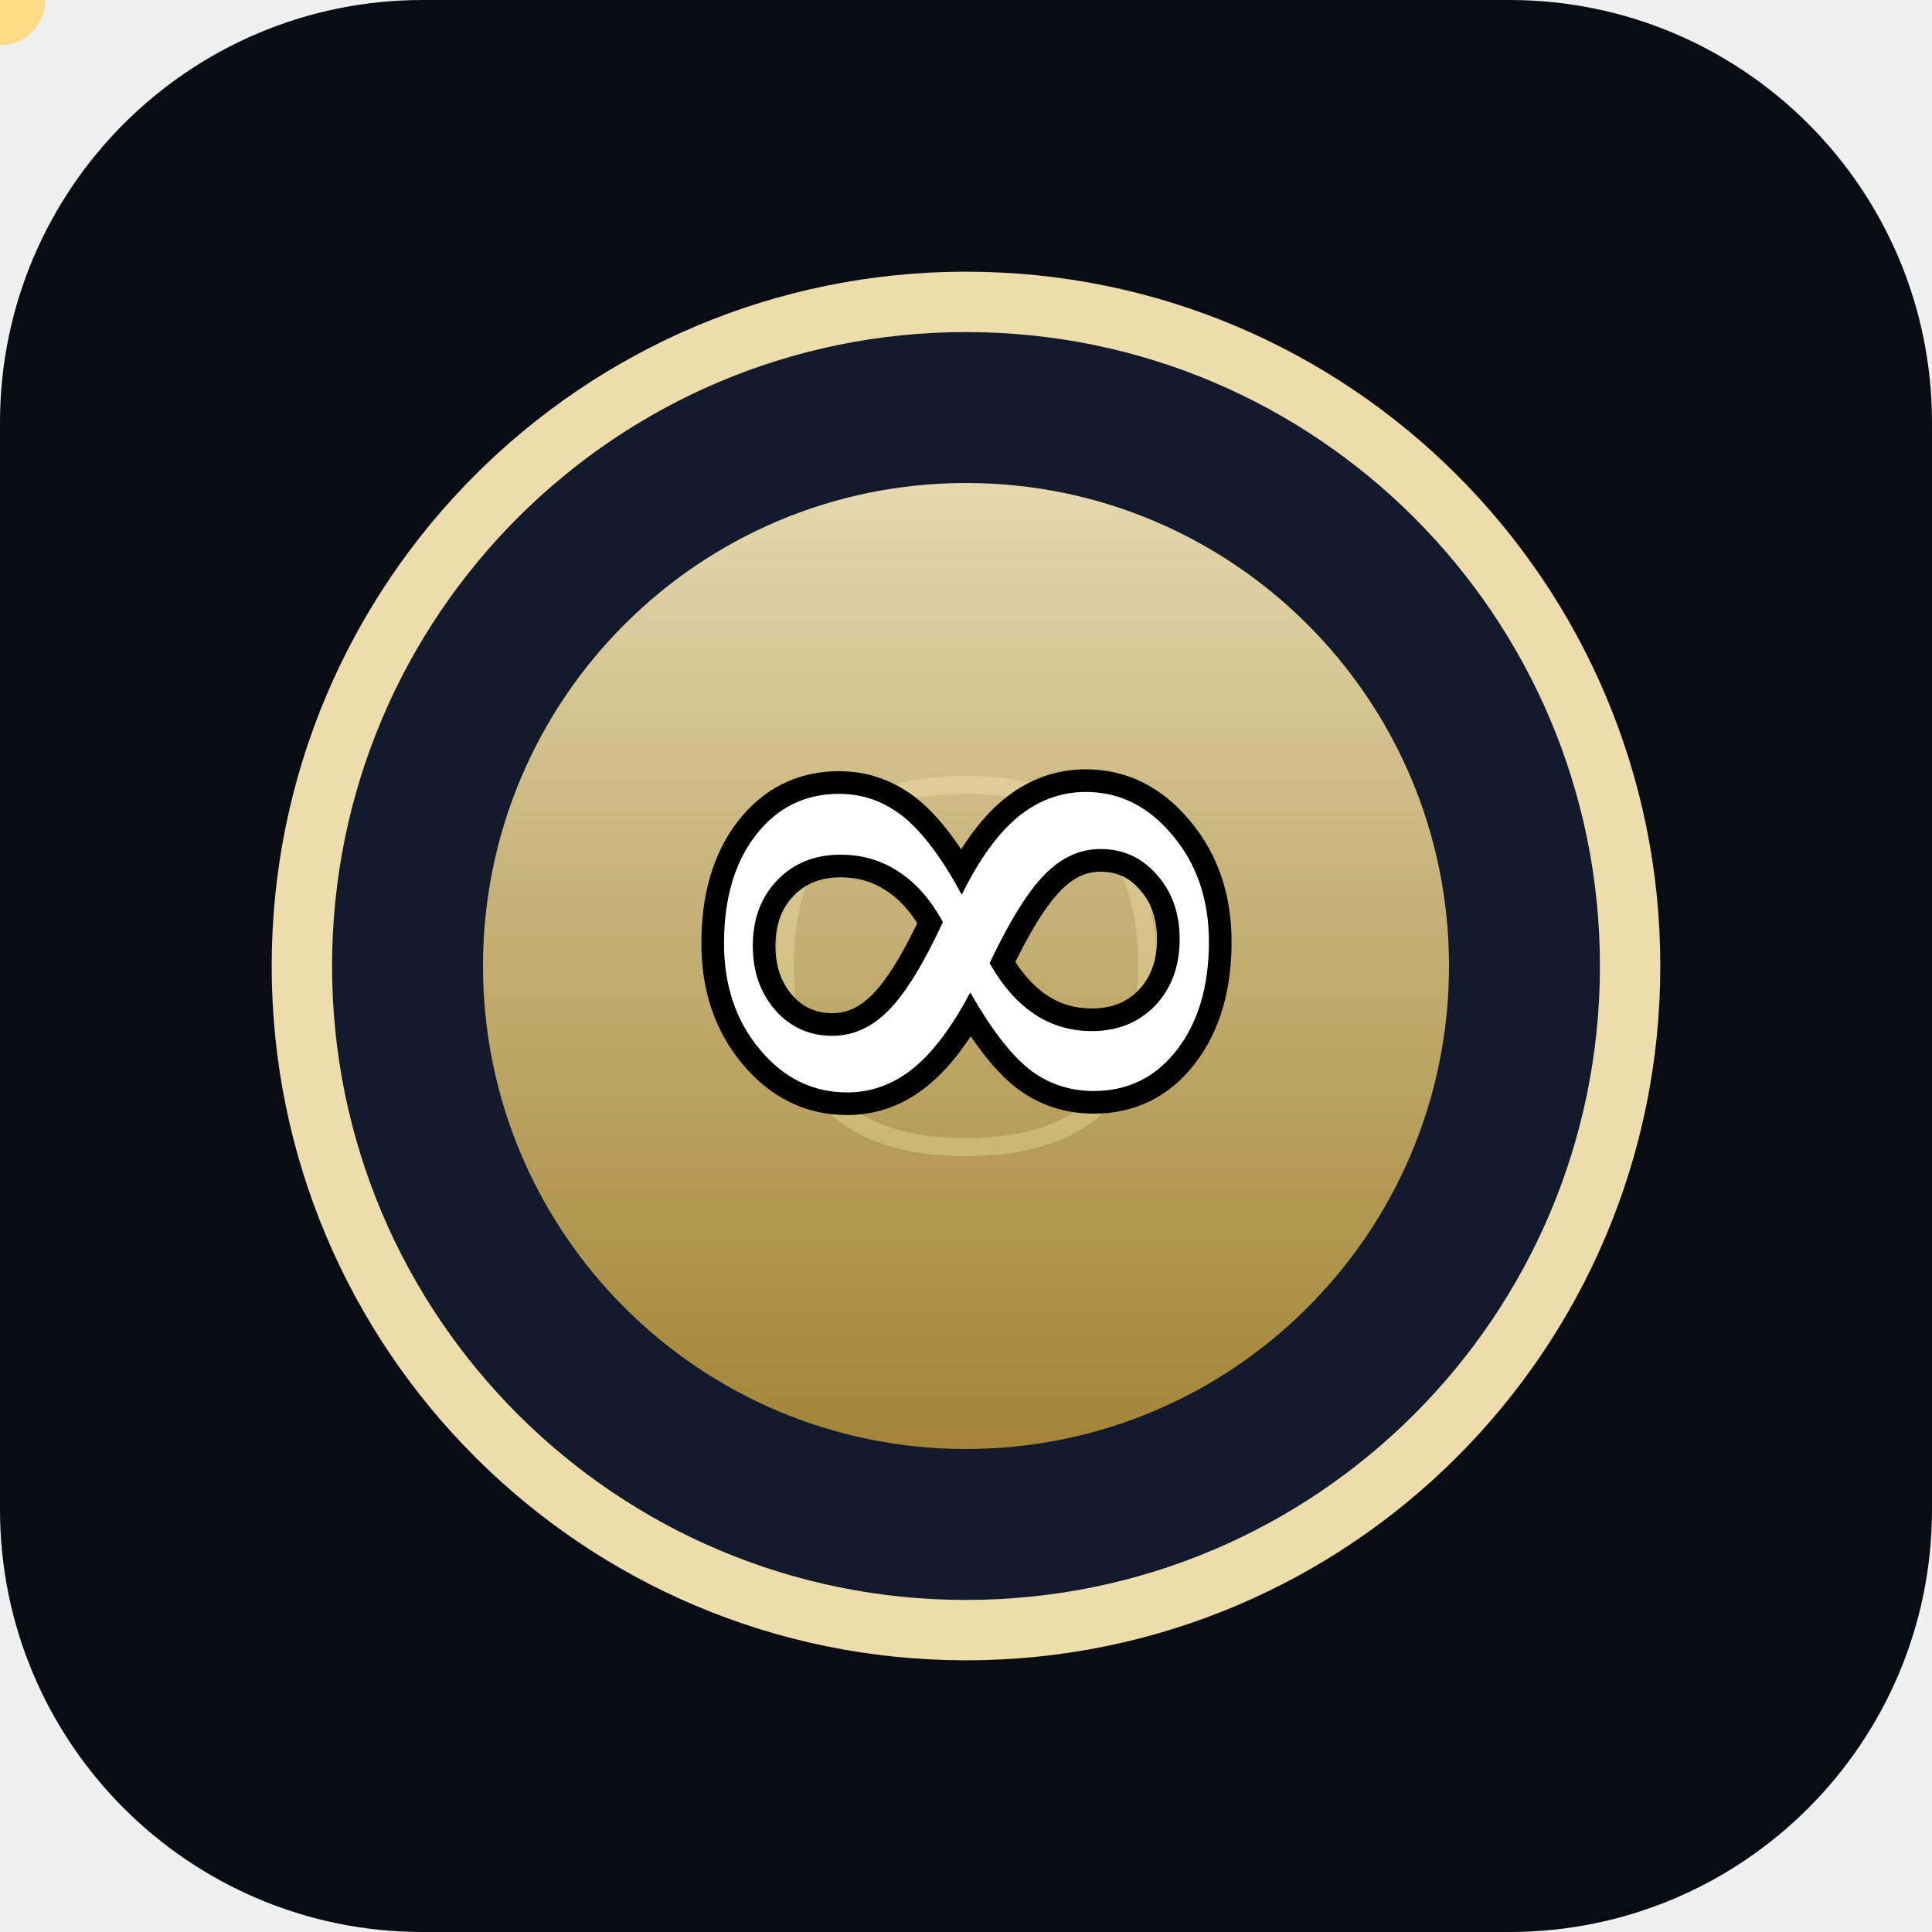
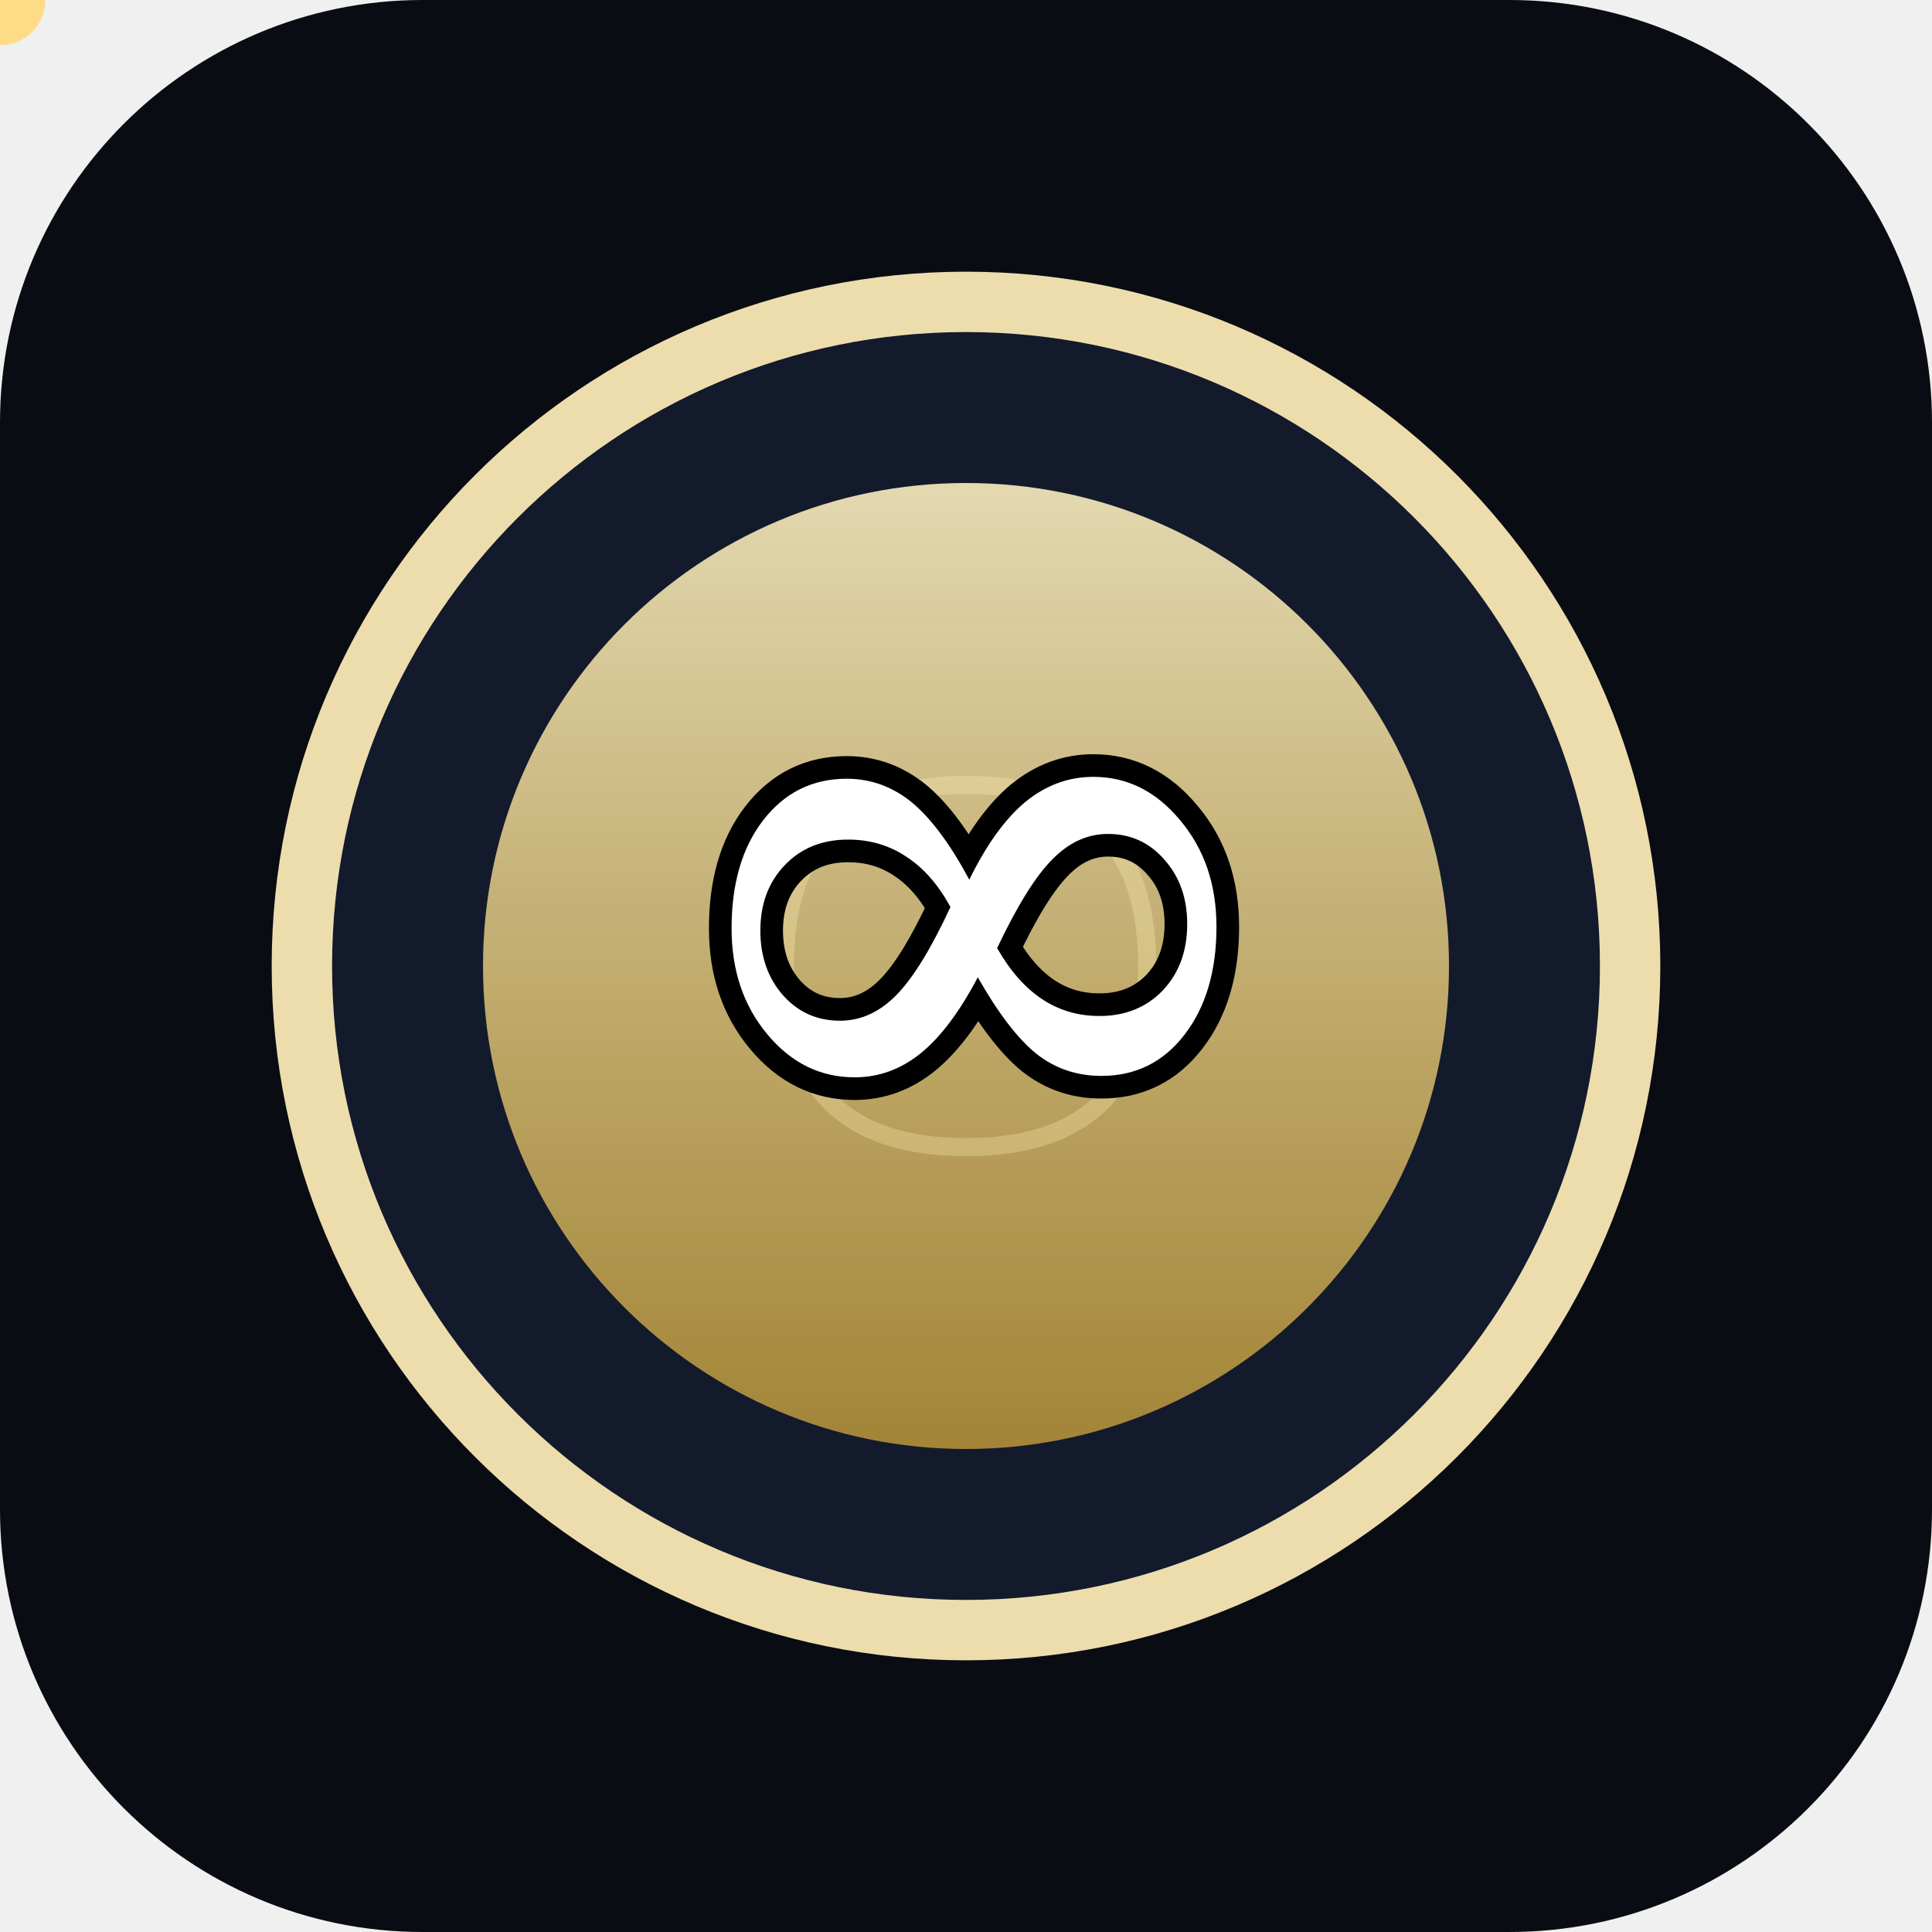
<svg xmlns="http://www.w3.org/2000/svg" viewBox="0 0 64 64">
  <defs>
    <linearGradient id="infinityAura" x1="0%" y1="0%" x2="0%" y2="100%">
      <stop offset="0%" stop-color="#fff2c2" stop-opacity="0.96" />
      <stop offset="100%" stop-color="#d1a73a" stop-opacity="0.82" />
    </linearGradient>
    <circle id="infinityLoop1" r="1.5" fill="#ffe890" opacity="0.8">
      <animateTransform attributeName="transform" type="translate" values="38,26; 32,32; 26,38; 32,32; 38,26" keyTimes="0;0.25;0.5;0.75;1" dur="4s" repeatCount="indefinite" />
      <animate attributeName="opacity" values="0.8;0.5;0.8" keyTimes="0;0.5;1" dur="4s" repeatCount="indefinite" />
    </circle>
    <circle id="infinityLoop2" r="1.5" fill="#ffd87f" opacity="0.8">
      <animateTransform attributeName="transform" type="translate" values="26,26; 32,32; 38,38; 32,32; 26,26" keyTimes="0;0.25;0.5;0.75;1" dur="4s" repeatCount="indefinite" />
      <animate attributeName="opacity" values="0.8;0.5;0.8" keyTimes="0;0.5;1" dur="4s" repeatCount="indefinite" />
    </circle>
    <circle id="infinityPulse1" cx="32" cy="32" r="8" fill="none" stroke="#ffe4a0" stroke-width="0.8" opacity="0">
      <animate attributeName="opacity" values="0;0.6;0" keyTimes="0;0.5;1" dur="3s" repeatCount="indefinite" />
      <animate attributeName="r" values="8;12;14" keyTimes="0;0.5;1" dur="3s" repeatCount="indefinite" />
    </circle>
    <circle id="infinityPulse2" cx="32" cy="32" r="8" fill="none" stroke="#ffeeb0" stroke-width="0.8" opacity="0">
      <animate attributeName="opacity" values="0;0.6;0" keyTimes="0;0.5;1" dur="3s" begin="1.5s" repeatCount="indefinite" />
      <animate attributeName="r" values="8;12;14" keyTimes="0;0.5;1" dur="3s" begin="1.5s" repeatCount="indefinite" />
    </circle>
    <path id="infinityTrace" d="M 26,32 Q 26,26 32,26 Q 38,26 38,32 Q 38,38 32,38 Q 26,38 26,32" fill="none" stroke="#fff0b8" stroke-width="0.6" opacity="0.3">
      <animate attributeName="opacity" values="0.3;0.5;0.3" keyTimes="0;0.5;1" dur="2s" repeatCount="indefinite" />
    </path>
  </defs>
  <rect width="64" height="64" rx="14" fill="#0a0c13" />
  <circle cx="32" cy="32" r="22" fill="#141a2d" stroke="#f9e7b5" stroke-width="2" opacity="0.95" />
  <circle cx="32" cy="32" r="16" fill="url(#infinityAura)" opacity="0.92" />
  <g id="infinity">
    <use href="#infinityTrace" />
    <use href="#infinityPulse1" />
    <use href="#infinityPulse2" />
    <use href="#infinityLoop1" />
    <use href="#infinityLoop2" />
  </g>
-   <text x="32" y="39" font-family="'Cormorant Garamond', serif" font-size="26" text-anchor="middle" fill="#ffffff" stroke="#000000" stroke-width="1.5" paint-order="stroke">∞</text>
+   <text x="32.25" y="38.5" font-family="'Cormorant Garamond', serif" font-size="26" text-anchor="middle" fill="#ffffff" stroke="#000000" stroke-width="1.5" paint-order="stroke">∞</text>
</svg>
